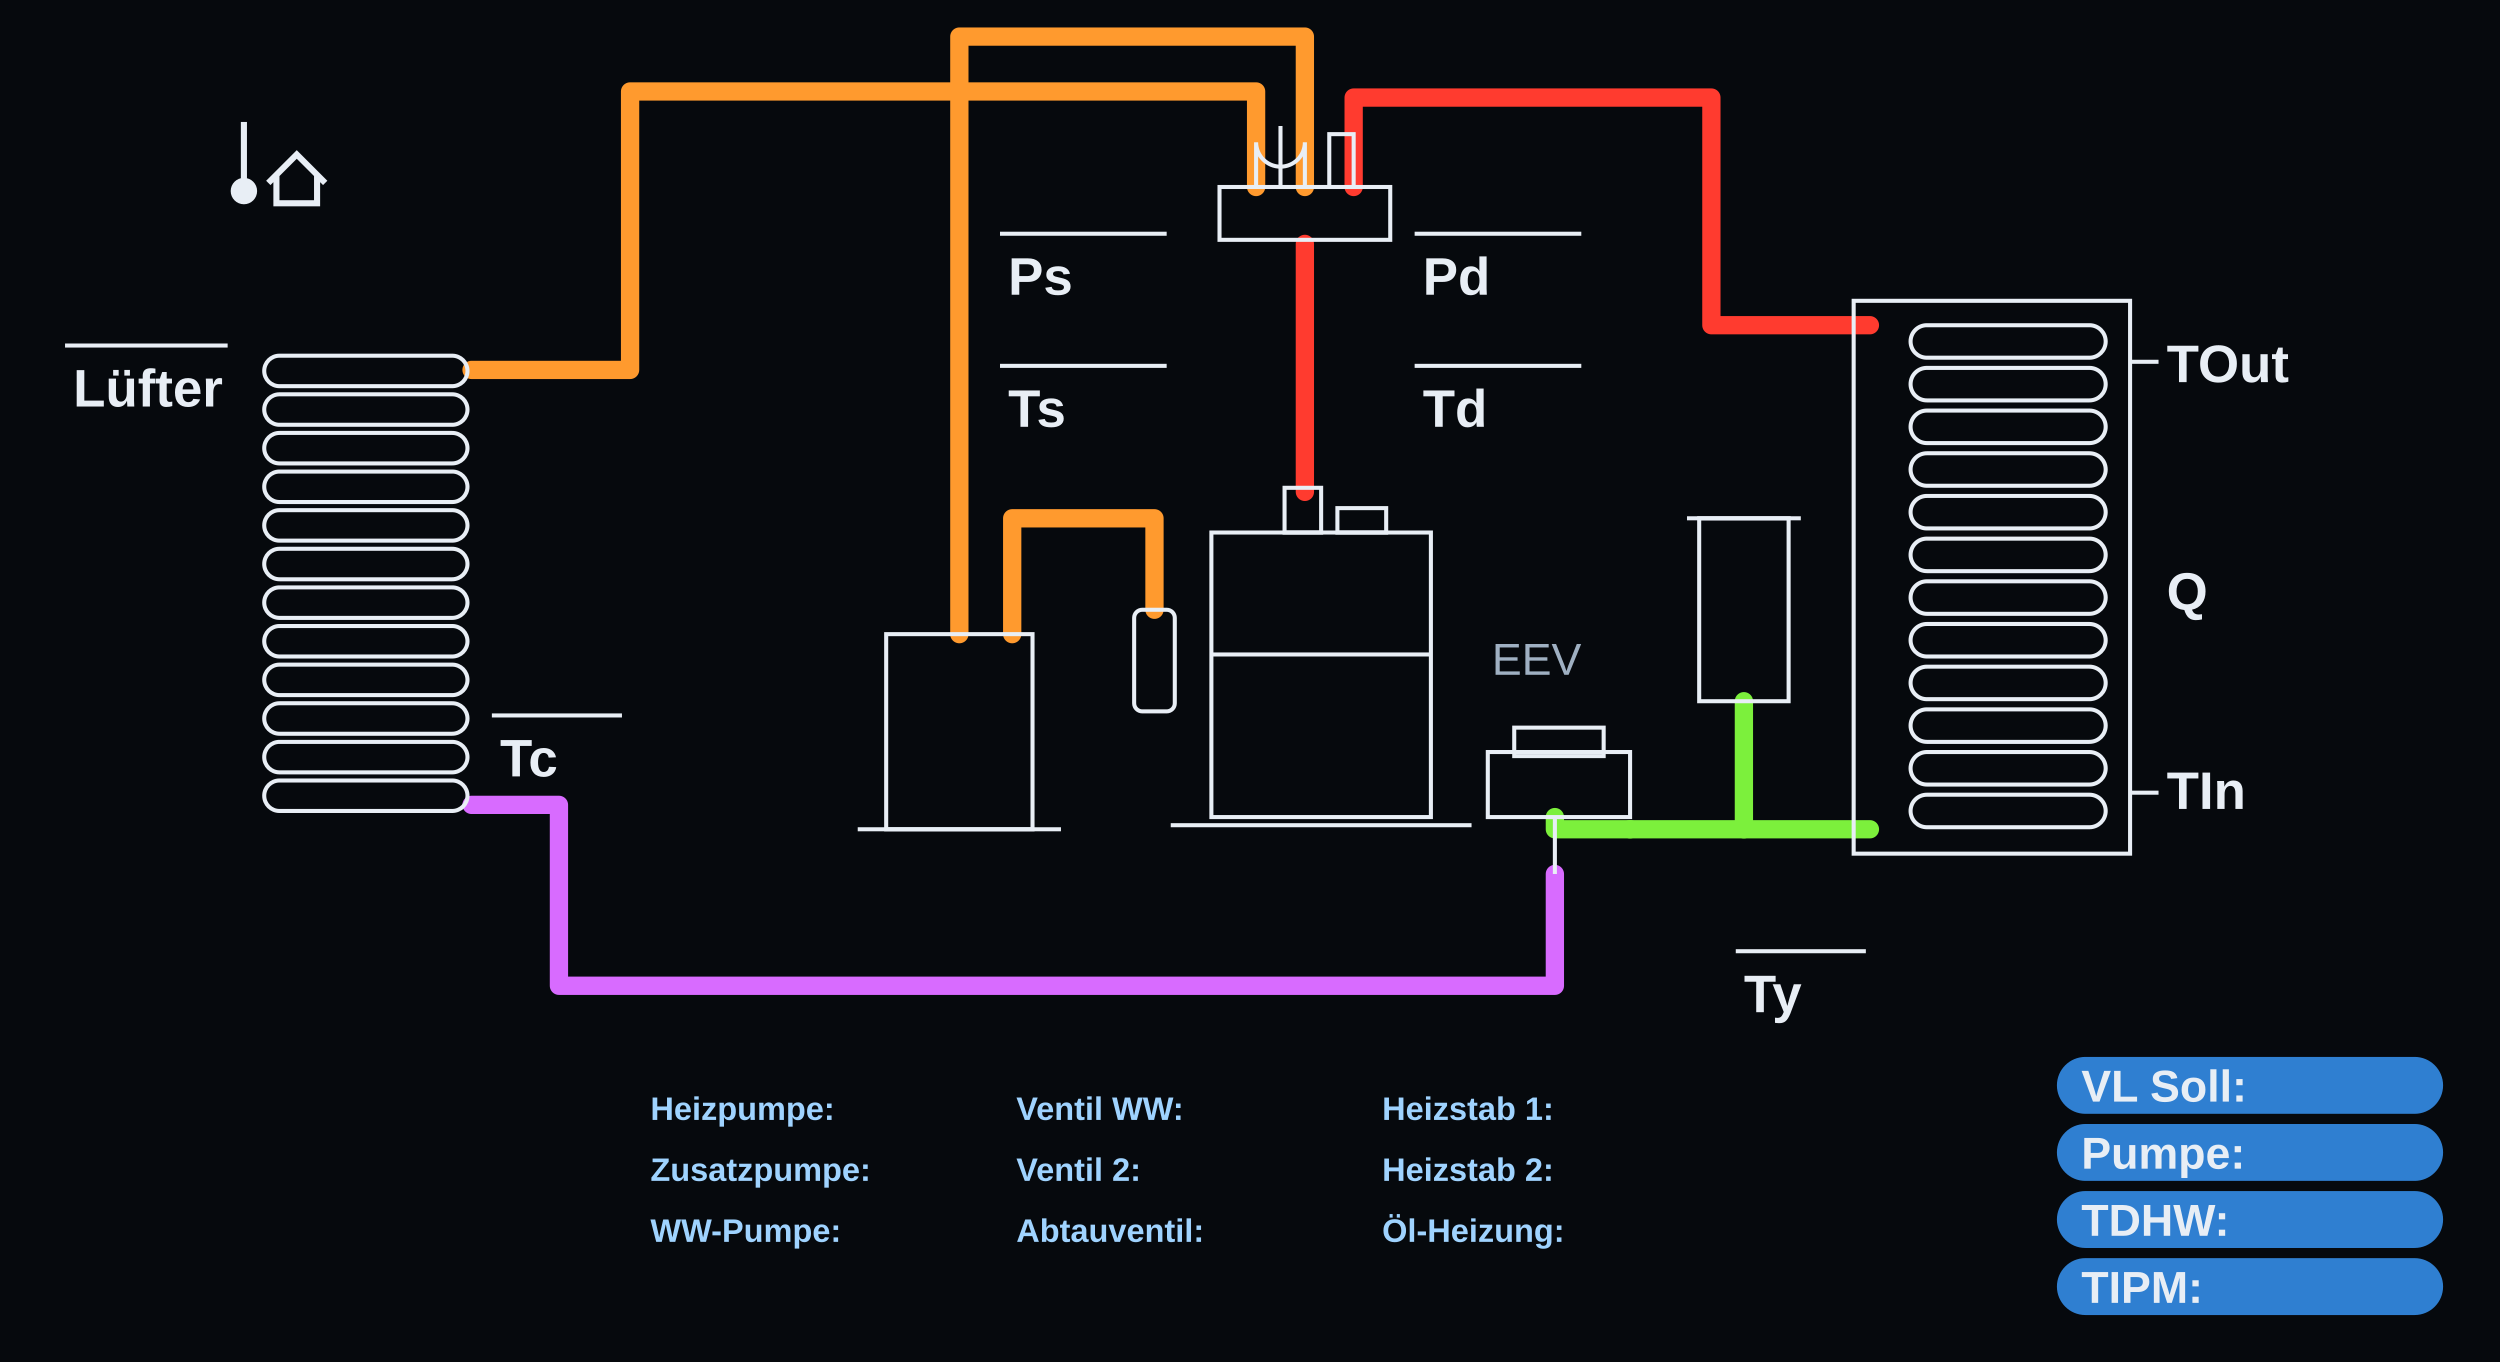
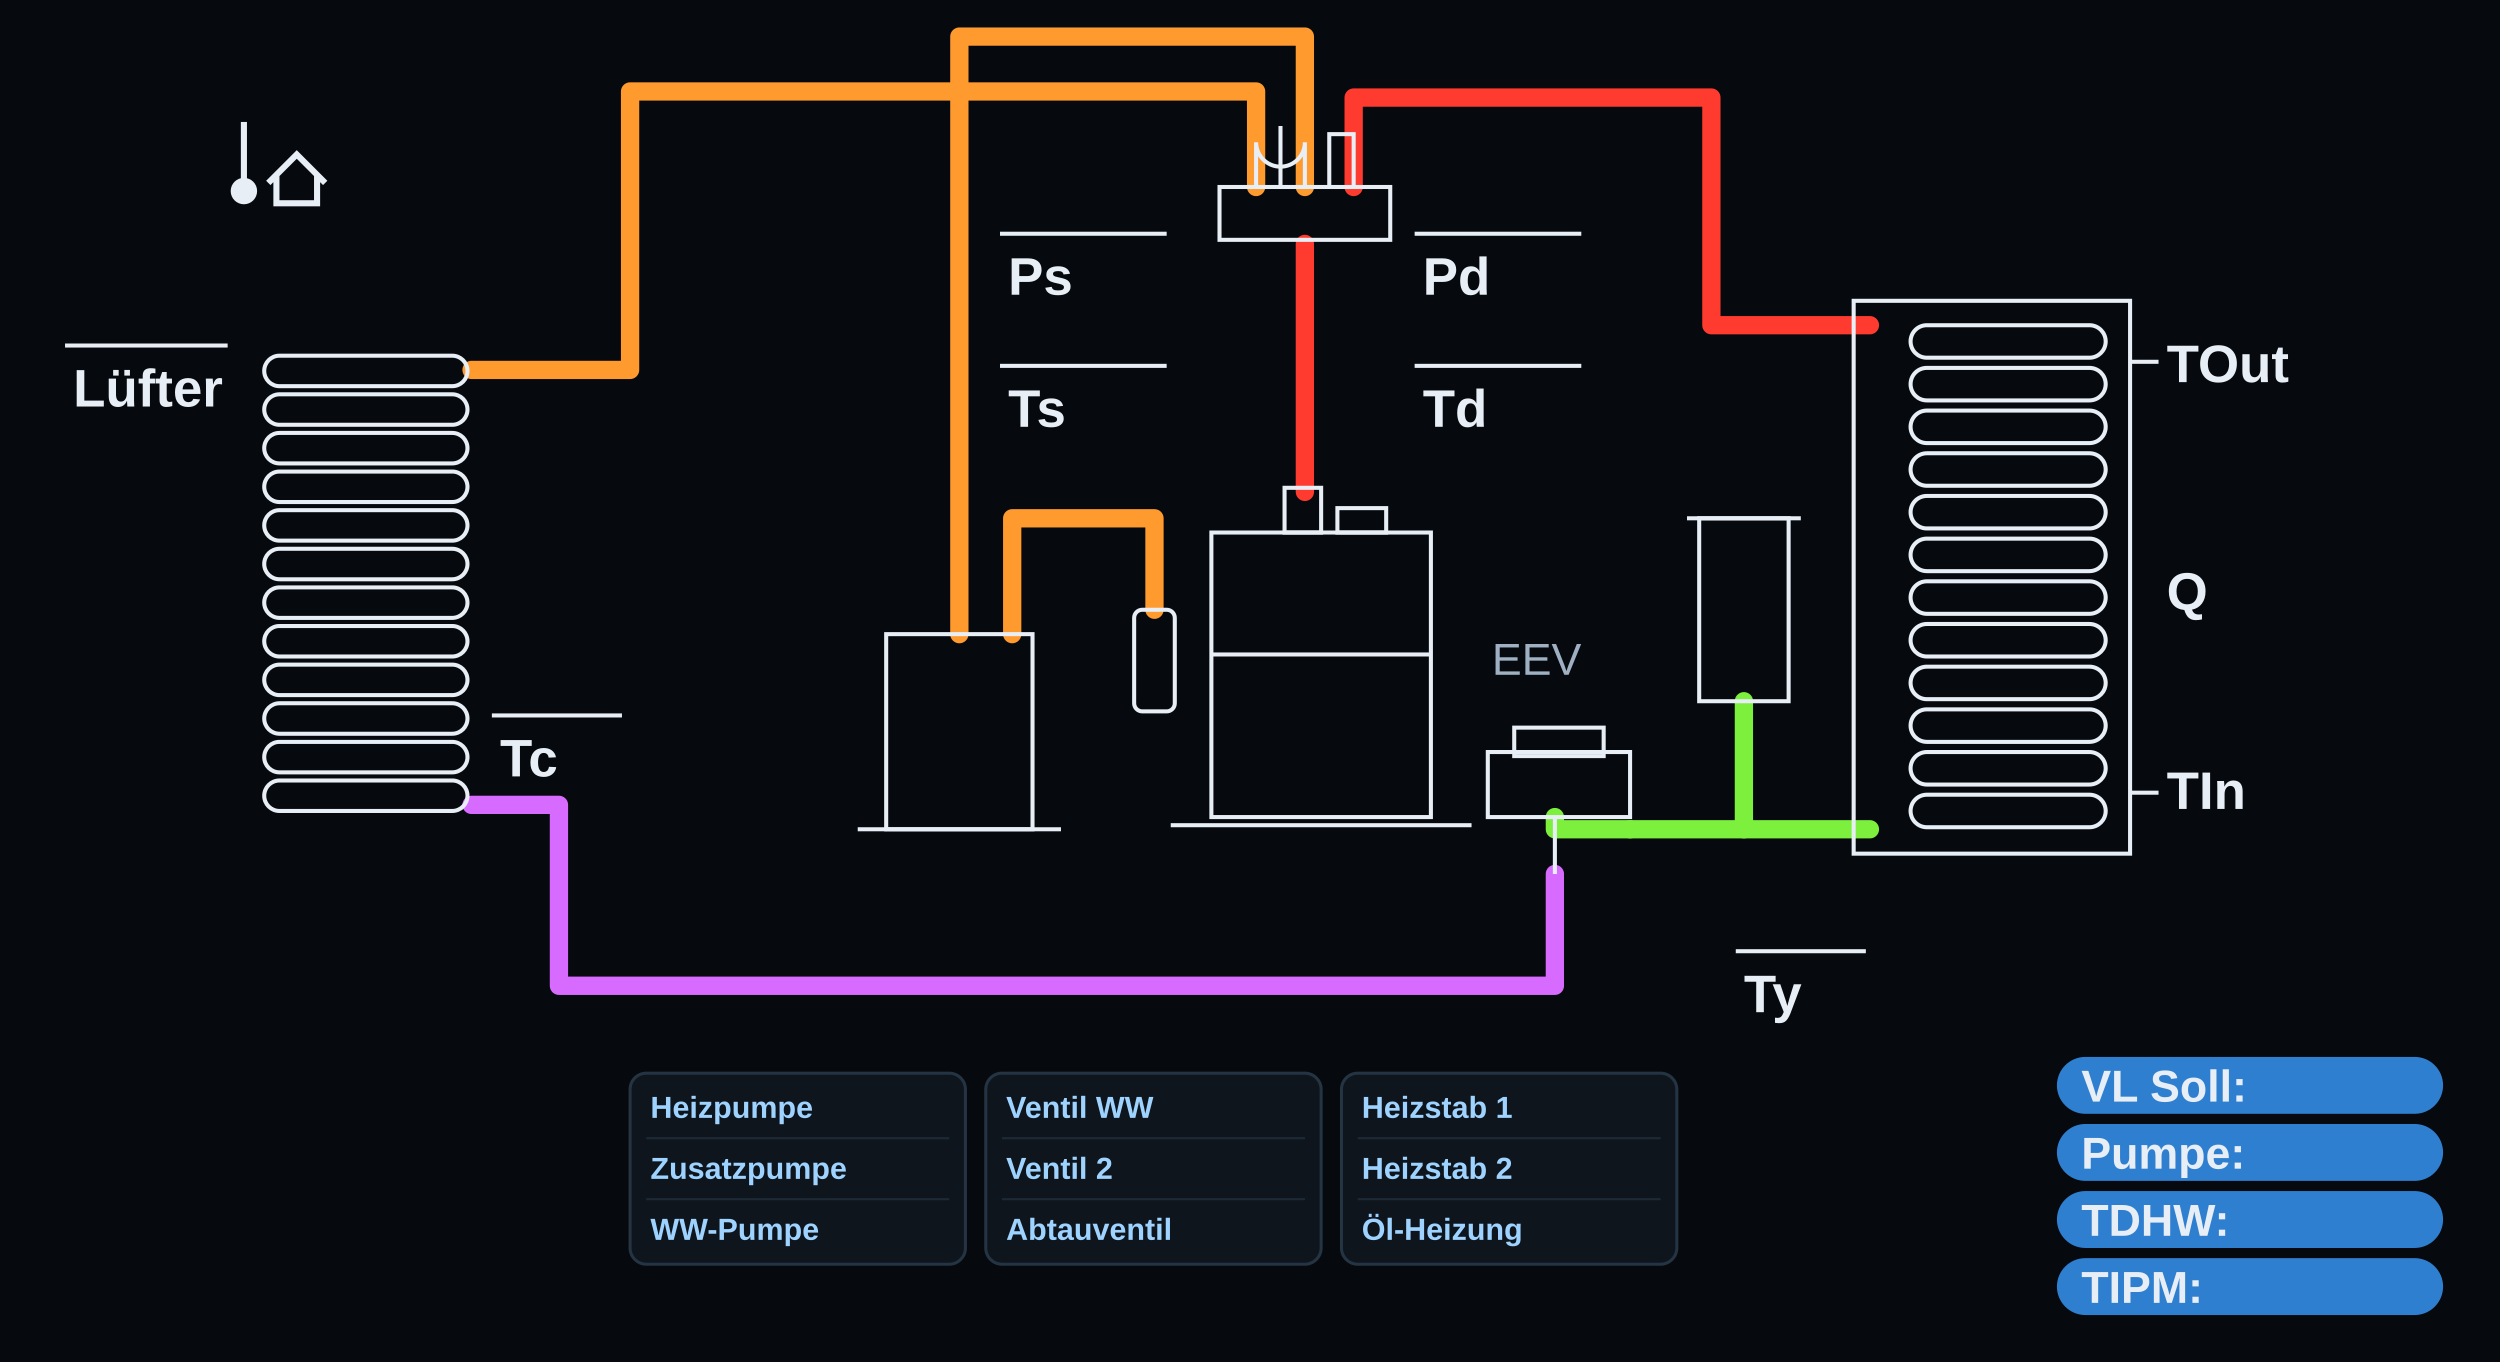
<svg xmlns="http://www.w3.org/2000/svg" viewBox="230 170 1230 670" width="1230" height="670">
  <defs>
    <style>.l{fill:#e8eef5;font:600 26px Arial,Helvetica,sans-serif}.s{fill:#9fb0c2;font:500 22px Arial,Helvetica,sans-serif}.u{stroke:#e8eef5;stroke-width:2}</style>
  </defs>
  <rect width="1600" height="900" fill="#06090d" />
  <path d="M462 352 H540 V215 H848 V262" fill="none" stroke="#ff9a2e" stroke-width="9" stroke-linejoin="round" stroke-linecap="round" />
  <path d="M872 262 V188 H702 V482" fill="none" stroke="#ff9a2e" stroke-width="9" stroke-linejoin="round" stroke-linecap="round" />
  <path d="M728 482 V425 H798 V470" fill="none" stroke="#ff9a2e" stroke-width="9" stroke-linejoin="round" stroke-linecap="round" />
  <path d="M872 412 V290" fill="none" stroke="#ff3b2f" stroke-width="9" stroke-linejoin="round" stroke-linecap="round" />
  <path d="M896 262 V218 H1072 V330 H1150" fill="none" stroke="#ff3b2f" stroke-width="9" stroke-linejoin="round" stroke-linecap="round" />
  <path d="M1150 578 H1032" fill="none" stroke="#7cf03c" stroke-width="9" stroke-linejoin="round" stroke-linecap="round" />
  <path d="M1088 578 V515" fill="none" stroke="#7cf03c" stroke-width="9" stroke-linejoin="round" stroke-linecap="round" />
  <path d="M1032 578 H995 V572" fill="none" stroke="#7cf03c" stroke-width="9" stroke-linejoin="round" stroke-linecap="round" />
  <path d="M995 600 V655 H505 V566 H462" fill="none" stroke="#d86bff" stroke-width="9" stroke-linejoin="round" stroke-linecap="round" />
  <rect x="360" y="345" width="100" height="15" rx="7.5" fill="none" class="u" />
  <rect x="360" y="364" width="100" height="15" rx="7.5" fill="none" class="u" />
  <rect x="360" y="383" width="100" height="15" rx="7.5" fill="none" class="u" />
  <rect x="360" y="402" width="100" height="15" rx="7.5" fill="none" class="u" />
  <rect x="360" y="421" width="100" height="15" rx="7.5" fill="none" class="u" />
  <rect x="360" y="440" width="100" height="15" rx="7.5" fill="none" class="u" />
  <rect x="360" y="459" width="100" height="15" rx="7.5" fill="none" class="u" />
  <rect x="360" y="478" width="100" height="15" rx="7.5" fill="none" class="u" />
  <rect x="360" y="497" width="100" height="15" rx="7.5" fill="none" class="u" />
  <rect x="360" y="516" width="100" height="15" rx="7.5" fill="none" class="u" />
  <rect x="360" y="535" width="100" height="15" rx="7.5" fill="none" class="u" />
  <rect x="360" y="554" width="100" height="15" rx="7.5" fill="none" class="u" />
  <rect x="830" y="262" width="84" height="26" fill="none" class="u" />
  <path d="M848 262 v-22 a12 12 0 0 0 24 0 v22 M860 262 v-30" fill="none" class="u" />
  <path d="M884 262 v-26 h12 v26" fill="none" class="u" />
  <rect x="666" y="482" width="72" height="96" fill="none" class="u" />
  <path d="M652 578 H752" class="u" />
  <rect x="788" y="470" width="20" height="50" rx="4" fill="none" class="u" />
  <rect x="826" y="432" width="108" height="140" fill="none" class="u" />
  <path d="M806 576 H954" class="u" />
  <rect x="862" y="410" width="18" height="22" fill="none" class="u" />
  <rect x="888" y="420" width="24" height="12" fill="none" class="u" />
  <path d="M826 492 H934" class="u" />
  <rect x="962" y="540" width="70" height="32" fill="none" class="u" />
  <rect x="975" y="528" width="44" height="14" fill="none" class="u" />
  <path d="M995 572 v28" class="u" />
  <rect x="1066" y="425" width="44" height="90" fill="none" class="u" />
  <path d="M1060 425 H1116" class="u" />
  <rect x="1142" y="318" width="136" height="272" fill="none" class="u" />
  <rect x="1170" y="330" width="96" height="16" rx="8" fill="none" class="u" />
  <rect x="1170" y="351" width="96" height="16" rx="8" fill="none" class="u" />
  <rect x="1170" y="372" width="96" height="16" rx="8" fill="none" class="u" />
  <rect x="1170" y="393" width="96" height="16" rx="8" fill="none" class="u" />
  <rect x="1170" y="414" width="96" height="16" rx="8" fill="none" class="u" />
  <rect x="1170" y="435" width="96" height="16" rx="8" fill="none" class="u" />
  <rect x="1170" y="456" width="96" height="16" rx="8" fill="none" class="u" />
  <rect x="1170" y="477" width="96" height="16" rx="8" fill="none" class="u" />
  <rect x="1170" y="498" width="96" height="16" rx="8" fill="none" class="u" />
  <rect x="1170" y="519" width="96" height="16" rx="8" fill="none" class="u" />
  <rect x="1170" y="540" width="96" height="16" rx="8" fill="none" class="u" />
  <rect x="1170" y="561" width="96" height="16" rx="8" fill="none" class="u" />
  <path d="M1278 348 H1292 M1278 560 H1292" class="u" />
  <path d="M722 285 H804" class="u" />
  <text x="726" y="315" class="l">Ps</text>
  <path d="M722 350 H804" class="u" />
  <text x="726" y="380" class="l">Ts</text>
  <path d="M926 285 H1008" class="u" />
  <text x="930" y="315" class="l">Pd</text>
  <path d="M926 350 H1008" class="u" />
  <text x="930" y="380" class="l">Td</text>
  <path d="M472 522 H536" class="u" />
  <text x="476" y="552" class="l">Tc</text>
  <path d="M1084 638 H1148" class="u" />
  <text x="1088" y="668" class="l">Ty</text>
  <path d="M262 340 H342" class="u" />
  <text x="266" y="370" class="l">Lüfter</text>
  <text x="1296" y="358" class="l">TOut</text>
  <text x="1296" y="470" class="l">Q</text>
  <text x="1296" y="568" class="l">TIn</text>
  <text x="900" y="476" class="l" />
  <text x="896" y="512" class="l" />
  <text x="964" y="502" class="s">EEV</text>
  <g transform="translate(344 230)" fill="none" stroke="#e8eef5" stroke-width="3">
    <path d="M6 0 v28" />
    <circle cx="6" cy="34" r="5" fill="#e8eef5" />
    <path d="M18 30 L32 16 L46 30 M22 26 V40 H42 V26" />
  </g>
  <rect x="1242" y="690" width="190" height="28" rx="14" fill="#2f7fd1" />
  <text x="1254" y="712" class="l" style="font-size:22px">VL Soll:</text>
  <rect x="1242" y="723" width="190" height="28" rx="14" fill="#2f7fd1" />
  <text x="1254" y="745" class="l" style="font-size:22px">Pumpe:</text>
  <rect x="1242" y="756" width="190" height="28" rx="14" fill="#2f7fd1" />
  <text x="1254" y="778" class="l" style="font-size:22px">TDHW:</text>
  <rect x="1242" y="789" width="190" height="28" rx="14" fill="#2f7fd1" />
  <text x="1254" y="811" class="l" style="font-size:22px">TIPM:</text>
-   <g fill="#9fd3ff" style="font:600 16px Arial,Helvetica,sans-serif">
-     <text x="550" y="721">Heizpumpe:</text>
-     <text x="550" y="751">Zusatzpumpe:</text>
-     <text x="550" y="781">WW-Pumpe:</text>
-     <text x="730" y="721">Ventil WW:</text>
-     <text x="730" y="751">Ventil 2:</text>
-     <text x="730" y="781">Abtauventil:</text>
-     <text x="910" y="721">Heizstab 1:</text>
-     <text x="910" y="751">Heizstab 2:</text>
-     <text x="910" y="781">Öl-Heizung:</text>
+   <g id="ausgaenge">
+     <rect x="540" y="698" width="165" height="94" rx="8" fill="#0e151d" stroke="#243443" stroke-width="1.5" />
+     <path d="M548 730 H697" stroke="#1d2a36" stroke-width="1" />
+     <path d="M548 760 H697" stroke="#1d2a36" stroke-width="1" />
+     <text x="550" y="720" fill="#9fd3ff" style="font:600 15px Arial,Helvetica,sans-serif">Heizpumpe</text>
+     <text x="550" y="750" fill="#9fd3ff" style="font:600 15px Arial,Helvetica,sans-serif">Zusatzpumpe</text>
+     <text x="550" y="780" fill="#9fd3ff" style="font:600 15px Arial,Helvetica,sans-serif">WW-Pumpe</text>
+     <rect x="715" y="698" width="165" height="94" rx="8" fill="#0e151d" stroke="#243443" stroke-width="1.5" />
+     <path d="M723 730 H872" stroke="#1d2a36" stroke-width="1" />
+     <path d="M723 760 H872" stroke="#1d2a36" stroke-width="1" />
+     <text x="725" y="720" fill="#9fd3ff" style="font:600 15px Arial,Helvetica,sans-serif">Ventil WW</text>
+     <text x="725" y="750" fill="#9fd3ff" style="font:600 15px Arial,Helvetica,sans-serif">Ventil 2</text>
+     <text x="725" y="780" fill="#9fd3ff" style="font:600 15px Arial,Helvetica,sans-serif">Abtauventil</text>
+     <rect x="890" y="698" width="165" height="94" rx="8" fill="#0e151d" stroke="#243443" stroke-width="1.5" />
+     <path d="M898 730 H1047" stroke="#1d2a36" stroke-width="1" />
+     <path d="M898 760 H1047" stroke="#1d2a36" stroke-width="1" />
+     <text x="900" y="720" fill="#9fd3ff" style="font:600 15px Arial,Helvetica,sans-serif">Heizstab 1</text>
+     <text x="900" y="750" fill="#9fd3ff" style="font:600 15px Arial,Helvetica,sans-serif">Heizstab 2</text>
+     <text x="900" y="780" fill="#9fd3ff" style="font:600 15px Arial,Helvetica,sans-serif">Öl-Heizung</text>
  </g>
</svg>
